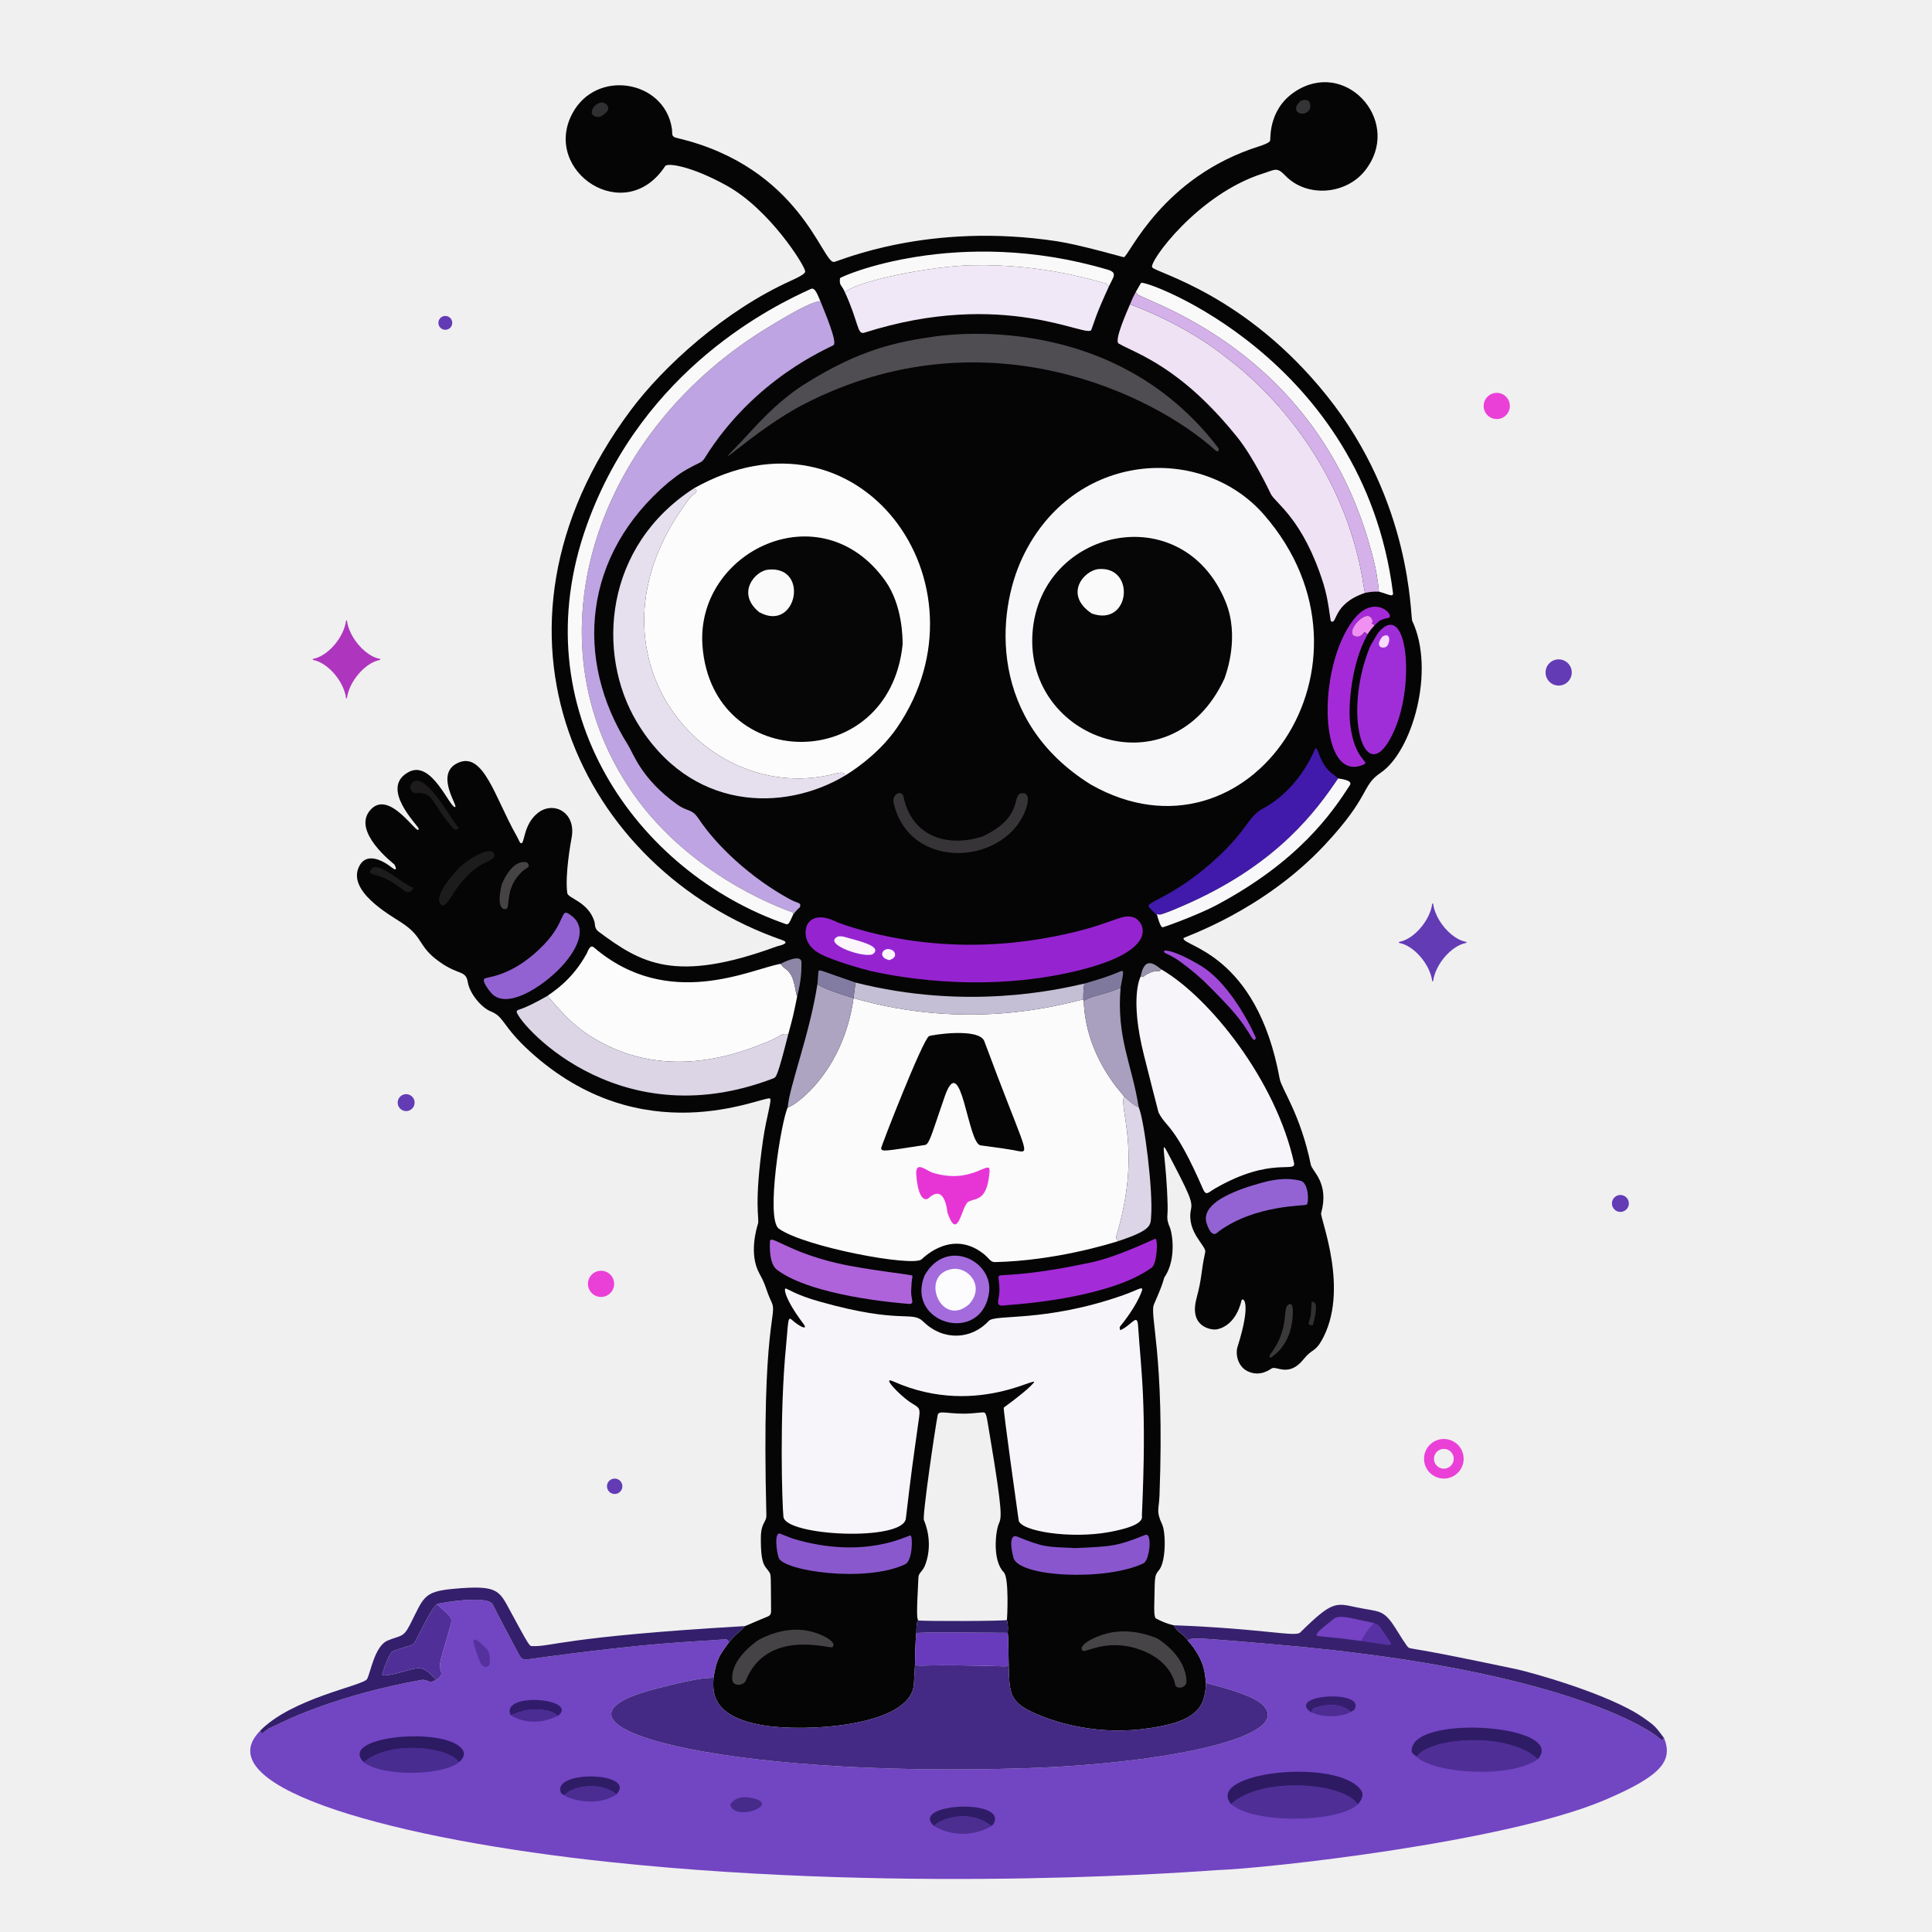
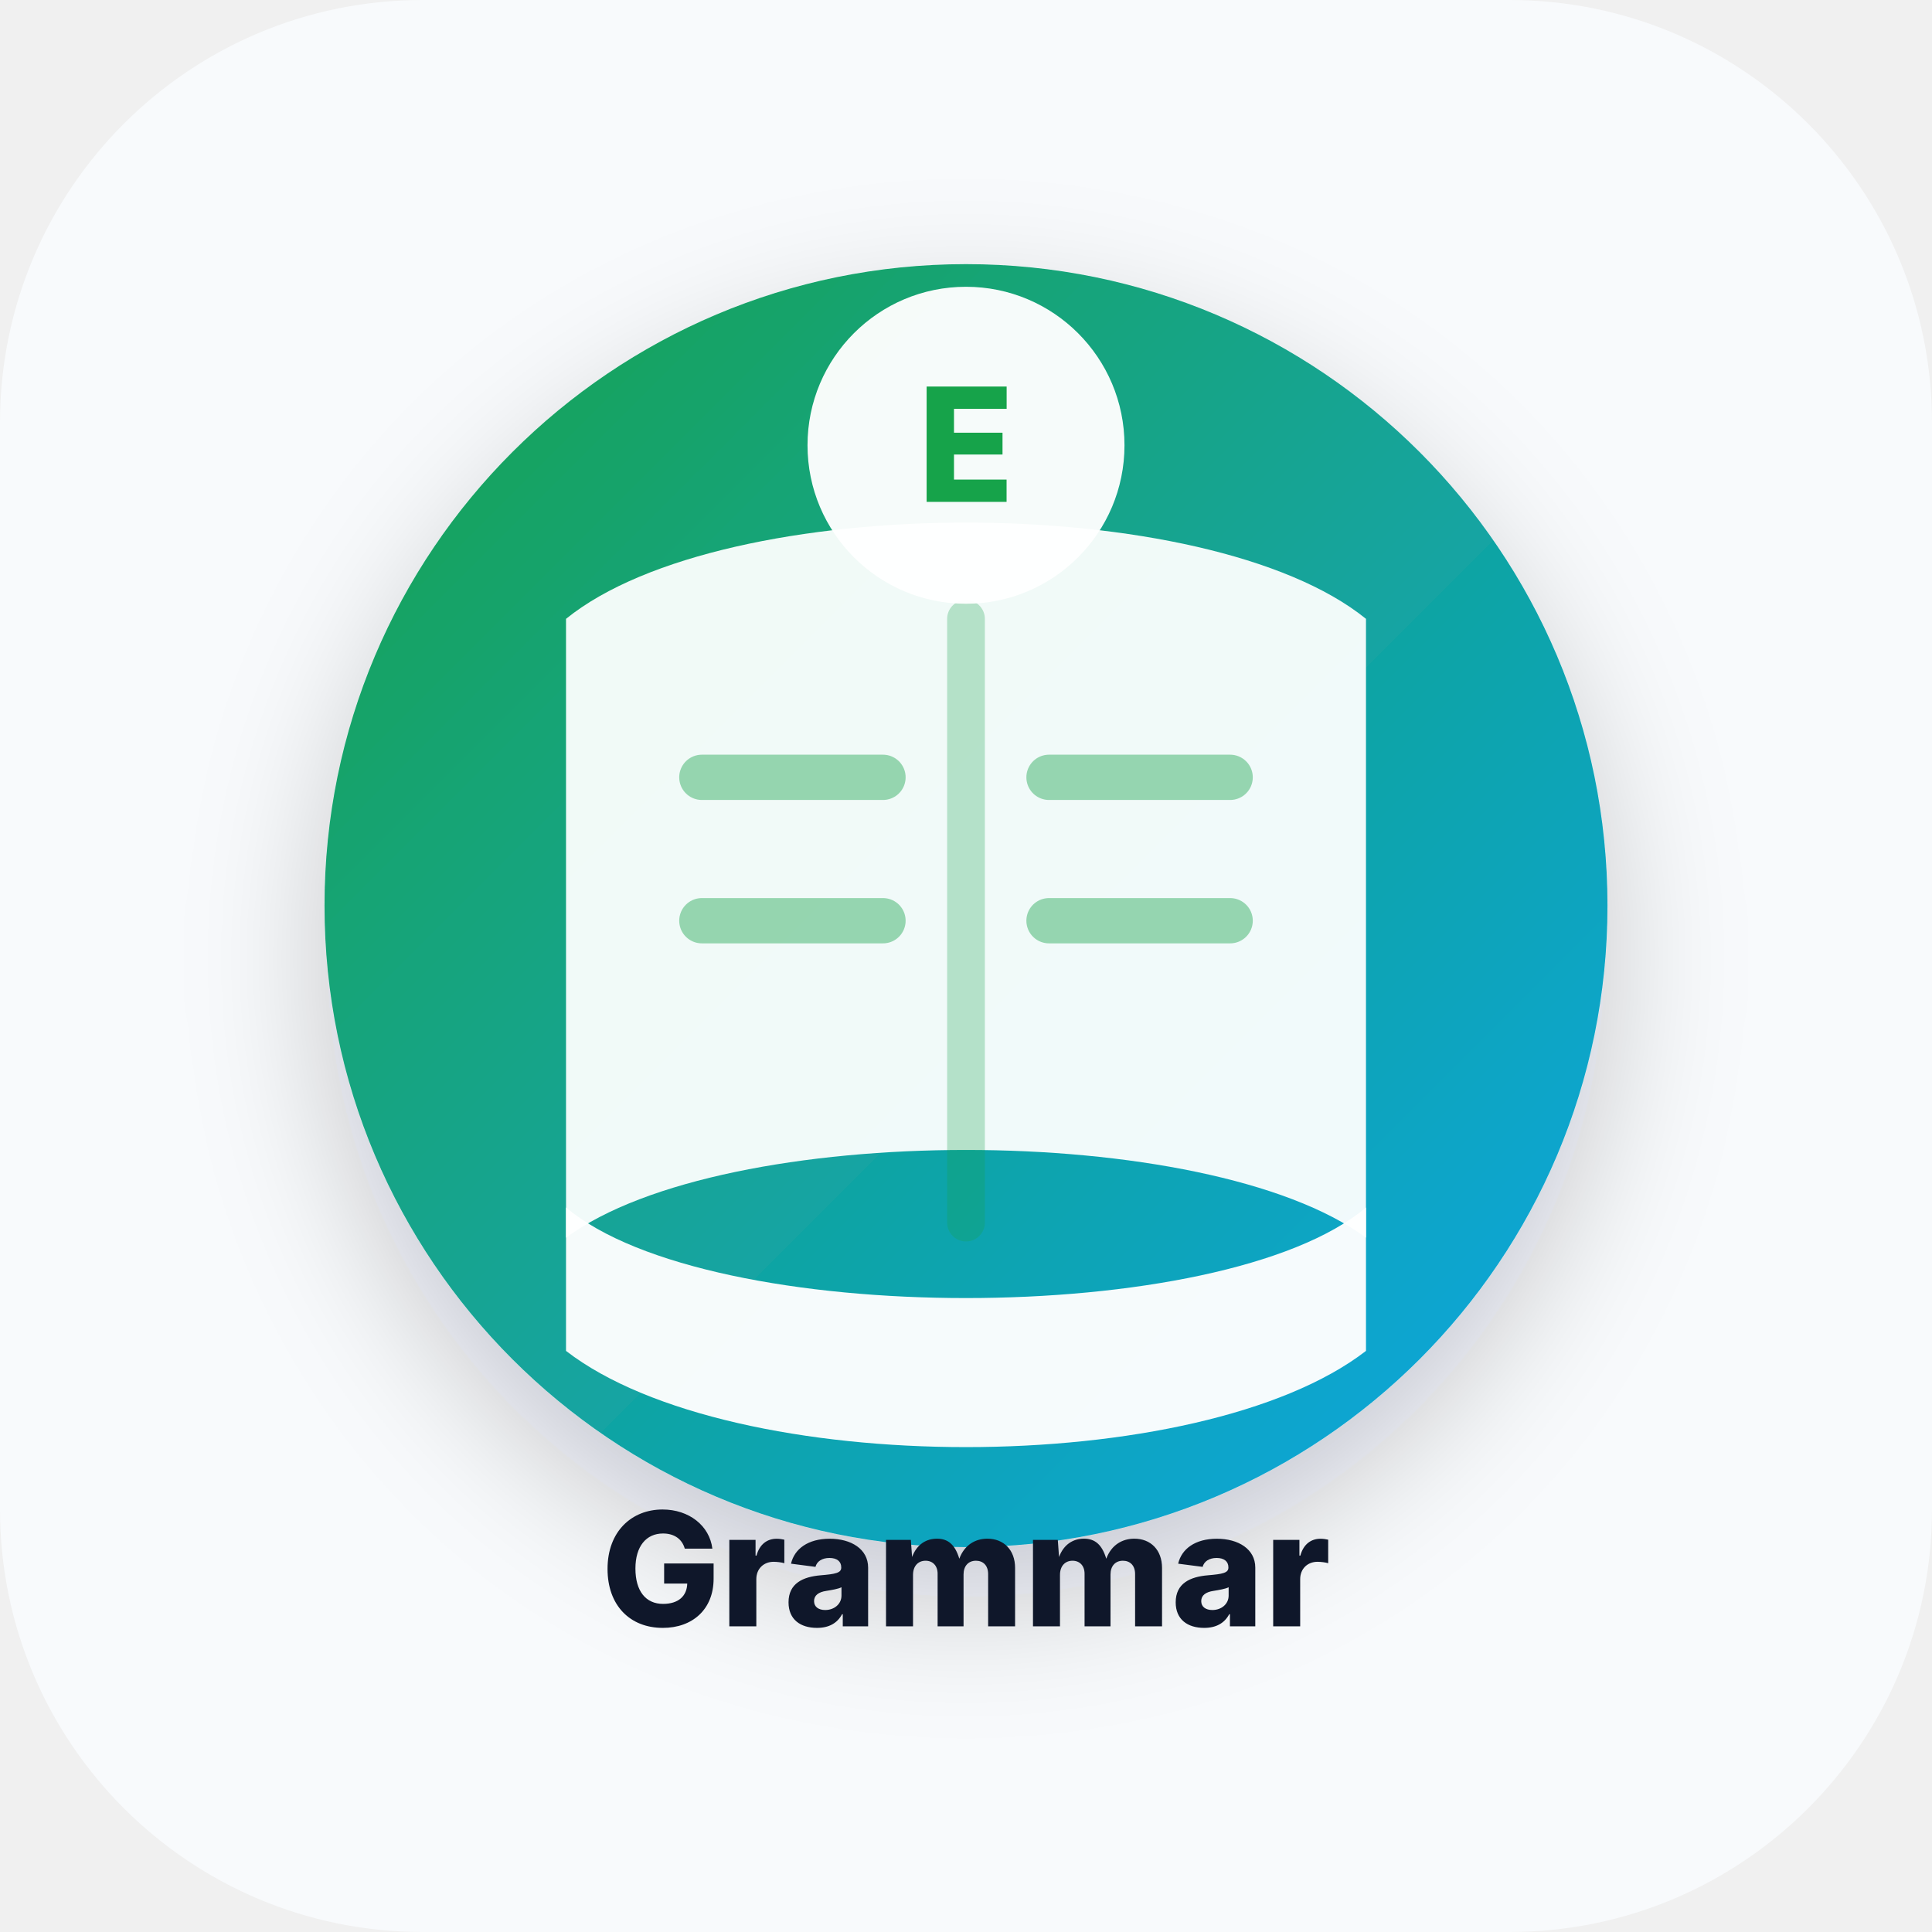
- <svg xmlns="http://www.w3.org/2000/svg" xml:space="preserve" style="fill-rule:evenodd;clip-rule:evenodd;stroke-linejoin:round;stroke-miterlimit:2" viewBox="0 0 5225 5225">
-   <path d="M2482.976 4382.348c-1.033 2.538-4.553 1.479-4.775 33.82-2.909 22.83-3.345 72.442-3.67 86.829-2.838 49.234-2.691 48.928-3.065 53.172-9.986 113.324-295.128 129.234-408.802 109.718-148.37-25.473-133.626-100.702-132.966-129.344 8.453-48.338 13.73-57.113 42.115-95.461 23.58-28.787 27.65-24.322 42.367-43.379 5.267-1.231 4.529-2.011 62.39-26.04 1.812-.753 8.835-3.293 8.766-13.559-.654-98.018-.003-98.56-4.45-105.767-11.072-17.943-23.57-15.331-23.218-92.385.202-44.226 15.487-41.416 14.938-62.847-13.518-528.362 31.308-538.488 14.175-575.317-17.964-38.617-12.648-40.608-33.112-77.751-29.225-53.043-6.959-124.111-3.744-134.373 4.371-13.951-11.877-49.81 13.796-227.478 8.917-61.711 25.234-110.102 18.154-111.588-23.446-4.92-345.956 149.816-649.969-128.156-74.254-67.893-67.283-92.275-104.753-107.24-25.409-10.148-56.797-48.053-61.949-78.679-5.652-33.598-23.475-17.657-76.117-54.991-61.669-43.736-41.029-66.035-104.483-107.197-33.459-21.704-146.239-85.523-113.315-151.25 23.865-47.643 81.426-2.262 86.886 2.043 21.277 16.775 8.948-6.855 8.28-7.445-3.812-3.366-112.733-87.288-66.896-144.713 52.604-65.903 134.334 76.128 132.615 47.842-.447-7.363-108.351-110.498-26.236-153.291 62.139-32.383 109.779 96.849 124.947 95.158 9.378-1.045-55.624-88.399 5.891-118.712 70.489-34.735 101.5 93.011 159.807 195.589 7.712 13.568 8.745 20.794 13.185 21.049 9.31.535 5.59-50.805 44.623-81.873 42.406-33.753 104.132-1.902 91.577 66.428-2.174 11.833-18.345 99.838-11.903 149.914 1.901 14.781 56.761 23.252 73.526 77.284 2.178 7.02-.797 18.261 11.316 27.249 114.351 84.848 206.04 141.17 482.045 39.851 3.217-1.181 40.626-8.01 13.958-17.268-544.305-188.938-856.375-832.385-409.659-1432.098 89.678-120.392 255.023-270.182 433.445-350.764 39.708-17.934 39.147-22.71 38.709-26.434-1.817-15.46-95.217-166.178-212.357-231.07-95.1-52.683-159.99-62.042-166.087-52.721-108.193 165.417-332.838 14.891-251.813-140.777 64.139-123.228 248.672-91.903 269.633 37.448 2.836 17.502-3.018 23.409 14.026 27.408 334.355 78.428 393.215 340.487 424.98 335.231 15.382-2.545 254.359-109.248 603.869-55.775 61.93 9.475 178.576 43.307 179.775 43.018 14.478-3.494 102.892-217.672 367.161-300.369 2.482-.777 27.833-8.71 28.558-15.533 1.122-10.561-3.605-93.207 78.291-138.76 135.938-75.613 279.448 93.553 177.845 220.788-51.854 64.936-157.343 73.469-215.499 12.883-22.958-23.917-27.445-15.641-59.175-5.716-177.588 55.55-310.981 240.996-300.526 254.175 12.235 15.422 252.321 73.186 471.383 345.979 231.659 288.48 226.306 598.268 231.839 610 63.332 134.276-.205 353.283-85.161 410.666-53.738 36.297-25.789 61.027-152.17 196.098-167.73 179.262-380.602 248.213-381.303 251.327-5.026 22.32 197.948 38.545 260.157 380.242 5.05 27.739 56.102 95.485 84.236 232.548 3.77 18.366 50.467 48.817 27.886 130.95-3.607 13.122 79.193 209.846.45 345.992-17.173 29.692-26.015 21.555-47.545 48.61-39.47 49.599-72.407 18.497-85.839 24.958-5.406 2.6-31.997 24.737-66.527 7.663-25.658-12.687-32.99-45.713-26.613-65.833 38.534-121.574 14.906-134.846 10.758-125.649-.344.762-12.056 67.512-67.251 78.582-11.37 2.28-75.577-4.076-54.611-83.393 16.485-62.364 10.363-63.143 23.703-125.785 3.609-16.948-51.596-53.655-38.414-115.98 4.428-20.936-3.663-39.318-64.827-155.808-19.599-37.328-1.571 15.754 1.546 146.611.751 31.534-4.984 32.235 5.874 58.356 7.56 18.186 17.574 87.642-14.082 134.559-3.502 5.19.849 6.913-28.43 72.911-13.539 30.516 29.139 130.504 14.665 517.218-1.508 40.299-9.883 41.813 7.036 78.53 10.686 23.189 10.409 101.411-8.257 123.686-14.161 16.899-10.765 20.62-13.004 97.501-.078 2.692-.885 30.41 4.625 33.343 26.617 14.163 44.157 17.612 48.207 18.409 13.896 24.396 20.996 17.928 37.442 40.526 47.746 54.241 46.553 92.022 49.796 115.5-3.257 63.796-19.018 107.034-174.462 125.155-139.415 16.252-249.618-27.244-269.87-35.237-90.74-35.814-86.568-58.769-89.323-138.364-1.103-77.4-1.455-77.238-2.705-87.099 1.284-17.655.954-17.445-2.102-34.599.552-2.475 6.522-113.942-8.493-129.169-31.626-32.073-22.025-111.325-13.689-130.619 7.565-17.51 11.62-26.895-23.731-237.244-10.141-60.341-9.187-65.088-20.231-64.481-9.682.533-19.312 1.792-28.98 2.538-57.643 4.445-89.138-10.321-92.007 4.059-6.741 33.788-42.069 273.759-37.381 284.794 3.66 8.614 24.835 58.455 5.058 116.874-8.024 23.702-19.205 23.833-19.958 38.3-5.369 103.282-3.939 107.267-.805 116.002Z" style="fill:#050505;fill-opacity:1" />
-   <path d="M1181.919 4338.272c6.003-3.256 136.108-25.544 150.449.608 5.41 9.866 4.263 10.303 65.194 124.634 11.573 21.715 12.029 26.578 36.246 23.248 346.46-47.641 432.118-45.294 522.264-53.002 9.929-.849 10.259-.496 15.741 7.324-28.385 38.348-33.662 47.123-42.115 95.461-12.633 4.058-14.711-6.735-162.664 32.407-362.062 95.786 181.566 240.495 1010.809 212.978 370.855-12.306 726.015-84.051 636.981-171.268-32.822-32.152-146.264-55.986-153.17-59.224-3.243-23.478-2.05-61.259-49.796-115.5 16.926-7.845 17.887-7.069 232.932 11.126 810.77 68.603 1030.747 245.048 1035.586 248.246 3.143 2.077 2.403 2.387 5.286 4.297 8.623 5.711 7.447 7.589 8.274 7.283 2.867-1.06 3.628-5.414 6.496-6.474 23.82 60.413-3.931 101.336-161.964 168.224-268.636 113.701-913.6 184.756-1048.326 189.043-10.324.329-806.785 65.653-1633.928-21.107-594.907-62.401-1078.608-200.256-962-345.055a260 260 0 0 1 8.894-10.461c4.802 1.566 1.021 5.435 5.82 6.999.455.148.51.166 4.834-3.525 14.528-12.402 15.417-10.305 32.82-18.899 29.505-14.57 163.419-80.699 392.741-122.251 17.414-3.155 18.82 12.231 39.897-.142.431-.317 17.683-8.056 13.879-21.053-7.535-25.743-2.514-25.958 26.509-130.781 5.388-19.46-5.238-21.182-37.688-53.135Z" style="fill:#7245c3;fill-opacity:1" />
-   <path d="M2950.688 2122.197c-275.966-171.406-257.602-462.402-185.163-615.024 137.357-289.398 485.498-307.431 652.949-115.085 349.507 401.469-40.736 971.473-467.786 730.109" style="fill:#f7f6f9" />
-   <path d="M2308.376 2699.478c309.282 89.187 557.266 18.94 621.2 3.251l1.355 3.81c4.836 148.57 101.07 247.934 109.146 258.503-13.92 37.582 47.038 146.181-19.707 373.459-2.896 9.861-2.831 10.407 3.745 18.112-25.837 7.983-171.374 52.953-333.248 56.669-12.209.28-15.972-10.41-29.508-21.294-83.412-67.069-159.008 4.394-168.856 13.704-22.793 21.547-316.023-33.063-386.079-82.74-36.535-25.907 6.517-292.836 23.97-327.845 22.887-5.859 150.375-98.129 177.983-295.629Z" style="fill:#fcfbfc" />
-   <path d="M1877.436 1320.238c446.615-250.497 812.443 259.537 549.429 646.431-53.796 79.134-135.457 126.912-141.106 130.681-1.99-1.538.967-12.438-24.971-5.536-352.977 93.929-702.979-320.204-408.209-727.201 9.577-13.223 8.629-13.338 17.494-22.873 6.932-7.456 10.265-4.546 13.513-14.029 1.914-5.59-8.098-1.782-6.15-7.472Z" style="fill:#fcfcfc" />
-   <path d="M3029.502 3597.558c31.382-13.64 46.051-47.166 48.298-12.871 8.255 126 24.024 211.915 10.453 512.478-.307 6.802 11.33 27.875-88.37 46.241-104.541 19.258-240.814-2.265-245.003-32.028-3.425-24.335-42.209-299.881-40.263-304.532.24-.572 48.133-34.488 72.443-58.191 54.177-52.824-133.216 93.857-372.071-13.076-31.838-14.254 18.389 37.487 44.822 55.445 21.953 14.914 29.882 13.263 26.15 39.938-19.294 137.912-19.719 137.507-36.143 275.892-7.442 62.705-325.454 47.509-331.073-4.732-3.301-30.686-11.575-272.336 7.251-464.17 5.526-56.306 4.158-78.898 14.457-69.516 22.501 20.497 46.181 30.248 32.396 11.853-51.888-69.237-53.681-97.372-47.57-95.56 8.291 2.458 27.996 17.519 92.239 35.589 223.151 62.767 247.53 22.654 280.205 54.504 53.706 52.349 129.821 48.087 176.176-2.352 17.895-19.471 151.771 4.935 364.912-70.184 40.138-14.146 55.243-27.261 48.704-9.369-15.071 41.234-51.401 85.884-56.89 92.629-4.223 5.19-2.145 5.467-1.126 12.013Z" style="fill:#f7f5f9" />
-   <path d="M2474.531 4502.998c19.026 4.571 19.314-3.069 244.564 3.578.768.023.66-.265 8.904-3.584 2.755 79.595-1.417 102.549 89.323 138.364 20.252 7.994 130.455 51.49 269.87 35.237 155.444-18.121 171.205-61.359 174.462-125.155 6.906 3.238 120.348 27.072 153.17 59.224 89.034 87.217-266.125 158.962-636.981 171.268-829.243 27.517-1372.872-117.192-1010.809-212.978 147.953-39.142 150.031-28.349 162.664-32.407-.661 28.642-15.404 103.87 132.966 129.344 113.674 19.516 398.816 3.606 408.802-109.718.374-4.244.227-3.939 3.065-53.172Z" style="fill:#442a84" />
-   <path d="M2441.074 1743.075c-36.27 352.347-514.254 348.385-541.189 4.585-20.051-255.934 319.286-421.498 493.96-177.261 47.768 66.791 47.302 158.355 47.229 172.676m870.266 92.406c-142.759 307.93-541.82 165.871-518.784-126.345 22.093-280.263 405.33-365.773 521.811-82.157 38.678 94.176 2.691 192.83-3.026 208.501Z" style="fill:#060606" />
-   <path d="M2218.639 814.255c10.578 26.783 47.092 111.701 35.528 119.184-13.417 8.682-213.945 89.135-348.42 305.523-.711 1.144-5.232 8.419-12.075 11.726-57.009 27.554-64.095 37.842-86.153 54.082-230.885 195.418-255.538 477.723-109.148 709.925 14.644 23.227 36.064 92.091 133.533 161.325 29.302 20.814 38.268 9.269 58.303 39.373 47.428 71.265 139.115 158.433 245.977 216.603 22.065 12.011 31.114 7.832 27.278 21.324-.588 2.067-2.98.126-18.243 19.721-1.108-1.265 1.142-3.78.034-5.045-.298-.34-268.601-86.086-433.252-322.088-294.353-421.91-96.355-985.533 373.27-1265.607 28.308-16.882 104.93-64.382 133.37-66.045Z" style="fill:#bea4e2" />
-   <path d="M3140.874 2621.704c129.735 75.209 309.662 299.512 358.664 522.956 6.54 29.821-60.421-18.782-213.214 69.341-18.112 10.446-24.276 21.448-32.59 2.313-77.459-178.288-99.822-165.678-120.619-207.98-.758-1.542-36.097-141.668-39.206-153.994-39.951-158.414-9.149-213.202-9.074-213.476 2.427-.752 5.098 1.97 7.525 1.218.995-.308-.746-1.912 10.362-7.895 20.202-10.882 30.732-7.406 32.865-8.027 2.213-.644 3.073-3.812 5.286-4.456Z" style="fill:#f7f5f9" />
-   <path d="M2110.713 2606.704c6.856 6.785 5.408 7.991 13.407 13.268 26.452 17.45 25.181 59.098 31.686 75.481-10.526 51.399-10.272 50.972-24.036 101.874-19.038-4.137-20.89 5.773-50.418 17.737-59.53 24.119-268.364 117.212-474.467-6.539-54.424-32.678-84.543-66.392-126.113-115.326 15.759-11.981 66.371-42.037 106.226-114.883 2.708-4.949 8.345-25.385 19.232-16.058 201.59 172.703 426.167 57.922 504.483 44.447Z" style="fill:#fdfcfd" />
-   <path d="M3055.996 823.326c6.766 2.017 149.102 52.986 263.41 146.058 12.875 10.483 248.238 176.728 341.384 493.564 24.655 83.864 26.382 127.627 30.898 140.455-89.224 30.18-74.237 86.667-92.108 76.813-2.199-1.213-5.981-55.546-20.341-101.285-55.348-176.283-130.511-218.396-142.263-242.869-6.142-12.791-48.206-100.394-90.135-152.759-154.103-192.461-274.219-226.905-321.357-254.169-13.518-7.819 23.927-89.904 30.511-105.808Z" style="fill:#efe2f4" />
-   <path d="M2352.988 2625.683c-11.416-3.026-104.316-27.649-139.407-48.57-45.338-27.031-36.079-68.344-28.82-79.128 23.8-35.357 76.098-4.977 81.477-3.033 41.513 15.006 258.118 93.306 550.023 43.939 192.713-32.592 213.808-72.492 251.974-57.006 23.129 9.385 76.85 87.445-155.443 143.667-268.164 64.904-516.086 9.841-559.806.132Z" style="fill:#9524d0" />
-   <path d="M2998.641 775.369c-37.554 82.061-37.338 90.861-47.149 116.583-9.567 25.085-235.147-112.953-614.147 7.869-19.235 6.132-15.093-28.443-52.265-109.275 30.718-30.57 232.008-70.807 342.922-73.233 200.169-4.378 345.956 46.171 357.908 48.023 1.539.238 3.434-.599 4.657.364 3.298 2.599 4.775 7.07 8.073 9.668Z" style="fill:#f0e8f6" />
-   <path d="M1877.436 1320.238c-1.949 5.69 8.064 1.882 6.15 7.472-3.248 9.483-6.581 6.573-13.513 14.029-8.864 9.535-7.916 9.65-17.494 22.873-294.77 406.998 55.232 821.13 408.209 727.201 25.938-6.902 22.981 3.998 24.971 5.536-166.142 99.484-419.171 97.141-563.767-145.222-109.518-183.566-89.234-474.8 155.444-631.89Z" style="fill:#e6e0ee" />
-   <path d="M2218.639 814.255c-28.44 1.663-105.062 49.163-133.37 66.045-469.625 280.074-667.623 843.698-373.27 1265.607 164.651 236.002 432.955 321.748 433.252 322.088 1.108 1.265-1.142 3.78-.034 5.045-11.082 24.735-12.975 28.507-20.37 25.942-400.361-138.842-718.401-577.975-537.297-1080.328 153.329-425.312 511.373-594.492 605.539-637.344 11.596-5.277 18.914 18.562 25.549 32.944Z" style="fill:#f9f9fa" />
-   <path d="M2531.146 909.505c24.573-2.47 478.29-72.476 763.572 301.915 2.345 3.077 2.428 15.668-9.471 4.951-165.091-148.692-621.65-374.712-1110.34-123.664-136.324 70.032-275.41 210.348-168.889 100.212 27.437-28.367 88.873-102.833 169.059-153.414 151.763-95.731 250.691-114.876 356.069-130" style="fill:#4f4d51" />
-   <path d="M1480.772 2693.199c41.57 48.934 71.689 82.648 126.113 115.326 206.103 123.751 414.938 30.659 474.467 6.539 29.528-11.964 31.38-21.874 50.418-17.737-29.458 115.3-32.318 115.948-40.752 119.184-431.335 165.515-700.88-164.179-693.601-181.603 2.874-6.88 8.449 1.166 83.355-41.71Z" style="fill:#dbd5e6" />
-   <path d="M2533.142 3029.408c-12.031 33.932-20.872 65.453-30.828 66.995-112.152 17.37-116.416 18.562-119.451 9.469-1.018-3.05 112.107-293.403 129.531-303.595 6.085-3.559 135.815-23.697 149.702 13.729 103.829 279.817 124.38 301.134 96.585 297.864-8.573-1.008-8.139-3.509-106.663-16.288-35.094-4.552-51.525-256.18-95.643-136.149-4.325 11.766-21.401 62.529-23.233 67.976Z" style="fill:#050505" />
-   <path d="M3174.417 4395.411c245.334 9.43 328.751 32.529 341.907 19.543 86.439-85.317 95.614-80.135 151.307-68.244 63.45 13.548 73.322 3.517 107.716 58.771 31.405 50.452 32.684 50.745 37.685 51.889 22.978 5.257 23.4 1.031 289.059 57.092 31.727 6.695 248.155 65.387 342.104 130.801 32.711 22.776 31.869 23.426 56.238 55.152-2.867 1.06-3.628 5.414-6.496 6.474-.827.306.349-1.572-8.274-7.283-2.883-1.91-2.143-2.22-5.286-4.297-4.84-3.198-224.816-179.643-1035.586-248.246-215.045-18.196-216.006-18.972-232.932-11.126-16.446-22.599-23.546-16.13-37.442-40.526" style="fill:#36206d;fill-opacity:.99" />
-   <path d="M1181.919 4338.272c-12.298 11.165-20.522 26.518-58.935 101.197-6.215 12.083-9.445 8.362-56.512 24.511-5.394 1.851-14.193 4.87-32.589 63.401-.894 2.845 1.207 7.138 37.25-1.539 59.073-14.221 68.83-29.37 108.086 17.4-21.076 12.373-22.482-3.014-39.897.142-229.322 41.552-363.236 107.681-392.741 122.251-17.403 8.594-18.292 6.497-32.82 18.899-4.324 3.692-4.379 3.674-4.834 3.525-4.799-1.565-1.018-5.434-5.82-6.999 87.424-89.295 278.822-122.035 289.447-139.985 9.445-15.956 20.294-89.242 55.493-104.099 34.908-14.735 42.149-7.29 59.733-41.313 38.556-74.6 35.025-91.144 118.508-98.768 118.836-10.852 123.24 3.631 152.426 57.596 51.917 95.996 53.107 97.151 59.971 97.4 54.881 1.991 82.258-25.368 575.494-54.186-14.717 19.057-18.787 14.593-42.367 43.379-5.483-7.82-5.812-8.173-15.741-7.324-90.146 7.709-175.803 5.362-522.264 53.002-24.218 3.33-24.674-1.532-36.246-23.248-60.932-114.331-59.784-114.768-65.194-124.634-14.34-26.152-144.446-3.863-150.449-.608Z" style="fill:#331e6b;fill-opacity:.99" />
-   <path d="M3618.938 2105.229c-57.444 85.061-160.403 227.486-400.269 335.916-6.458 2.919-69.466 31.402-82.414 32.487-2.279.191-4.896-2.164-6.801-.9-1.413.937 1.947 4.121.534 5.058-10.266-13.689-11.917-11.801-22.733-24.716-11.19-13.361 58.866-23.618 166.665-117.56 101.029-88.043 99.042-126.248 141.482-148.868 92.772-49.446 133.425-143.471 140.155-159.037 8.613-19.92 8.913 37.442 49.886 66.68 9.882 7.052 9.187 7.446 13.496 10.939Z" style="fill:#4119ab" />
-   <path d="M3071.469 790.106c13.731-23.176 13.014-23.558 14.824-25.02 11.547-9.332 600.406 204.418 680.888 837.694 1.722 13.551-10.502 5.057-38.038-2.744-.539-6.428-3.368-40.189-12.888-79.596-132.183-547.15-580.009-691.689-638.675-723.21-2.756-1.481-3.355-5.644-6.111-7.125Z" style="fill:#faf9fa" />
-   <path d="M3071.469 790.106c2.756 1.481 3.355 5.644 6.111 7.125 58.666 31.521 506.492 176.059 638.675 723.21 9.52 39.407 12.35 73.168 12.888 79.596-19.129-.039-18.715.061-37.455 3.366-4.516-12.828-6.243-56.591-30.898-140.455-93.147-316.836-328.509-483.08-341.384-493.564-114.308-93.073-256.644-144.042-263.41-146.058 5.889-13.002 4.708-13.299 15.473-33.22" style="fill:#d5b1ea" />
-   <path d="M2734.484 3528.798c-24.193 1.26-39.378 9.459-34.09-16.624 8.523-42.039-7.345-61.539 4.95-62.878 24.916-2.713 88.944-1.578 246.216-35.246 74.343-15.915 171.565-64.758 173.311-63.982 7.851 3.491 3.733 68.002-10.035 78.071-109.719 80.241-348.965 98.29-380.352 100.658Z" style="fill:#a42bd8" />
-   <path d="M3705.611 1747.593c20.53-34.459 19.559-34.701 26.252-41.708 73.99-77.457 94.99 140.946 39.567 268.083-76.534 175.565-144.459-35.048-65.819-226.375" style="fill:#a02ed8" />
-   <path d="M2465.396 3468.929c-.965 24.479-2.928 24.339 1.605 48.356.413 2.187 1.898 9.906-8.166 9.104-29.424-2.347-263.004-20.977-357.249-92.239-5.039-3.81-21.713-16.418-19.35-76.558.81-20.614 46.464 27.326 183.007 58.869 79.27 18.312 199.534 30.113 202.139 33.609.907 1.216-.144 1.368-1.987 18.86Z" style="fill:#ae63da" />
-   <path d="M2313.783 2657.335c300.095 75.455 543.678 19.926 618.708 2.73-3.124 21.357-2.173 21.091-2.915 42.664-63.934 15.689-311.918 85.936-621.2-3.251.397-3.376 4.027-34.249 5.407-42.143" style="fill:#c4bfd5" />
-   <path d="M2998.641 775.369c-3.298-2.599-4.775-7.07-8.073-9.668-1.223-.964-3.119-.126-4.657-.364-11.952-1.852-157.738-52.401-357.908-48.023-110.914 2.426-312.204 42.663-342.922 73.233-7.696-19.497-16.317-17.323-13.267-38.099.679-4.626 316.484-143.234 723.237-23.367 28.507 8.401 16.134 19.186 3.591 46.289Z" style="fill:#f9f9f9" />
-   <path d="M2908.399 4186.729c99.915-4.367 112.278-5.186 188.85-35.598 19.895-7.902 12.251 68.795-4.939 76.946-102.391 48.554-338.088 37.255-351.537-15.364-15.582-60.964 3.857-59.585 8.188-57.831 76.676 31.056 80.707 27.954 159.438 31.848Z" style="fill:#8956ce" />
-   <path d="M2144.188 4161.149c196.249 58.966 313.68-10.718 318.291-8.594 6.594 3.039 5.556 68.471-14.325 77.91-106.735 50.674-329.205 18.291-342.162-17.359-6.189-17.029-12.584-71.307 4.045-65.394 2.766.984 2.057 1.306 34.151 13.437" style="fill:#8a58cd" />
-   <path d="M2210.724 2660.94c2.644 1.315-.275 8.165 97.652 38.538-27.608 197.5-155.095 289.77-177.983 295.629 3.979-56.655 59.506-197.916 80.331-334.167" style="fill:#aca4c1" />
-   <path d="M2500.872 3448.649c58.895-103.182 187.383-37.909 173.732 48.894-22.131 140.713-227.633 81.253-173.732-48.894" style="fill:#a36bdc" />
-   <path d="M3717.279 1691.3c-1.457-3.105-6.642-3.242-8.099-6.348-.333-.709 5.435.494 1.604-9.657-13.968-37.011-84.922 45.889-38.763 46.601 9.012.139 17.744-13.006 18.917-12.774 3.154.623 4.313 5.481 7.467 6.104-5.735 12.89-25.673 44.409-39.027 115.09-1.938 10.259-14.186 75.087-7.581 130.287 11.664 97.472 55.383 98.644 35.556 107.321-120.978 52.944-126.768-261.757-27.574-390.99 58.081-75.669 115.971-9.578 94.758-5.823-26.673 4.721-27.364 12.277-37.259 20.189Z" style="fill:#a52ad7" />
-   <path d="M3618.938 2105.229c4.784 1.16 40.88 4.166 31.708 18.36-48.12 74.47-137.578 205.359-360.778 324.316-48.04 25.603-137.941 58.306-144.548 59.645-2.562.519-6.087 1.494-15.333-29.76 1.413-.937-1.947-4.121-.534-5.058 1.906-1.264 4.522 1.091 6.801.9 12.949-1.085 75.956-29.568 82.414-32.487 239.866-108.431 342.825-250.855 400.269-335.916Z" style="fill:#f8f8fa" />
-   <path d="M3030.631 2670.992c-11.537 136.398 30.634 206.537 48.812 322.897-5.402-2.144-7.2.711-39.366-28.847-8.076-10.569-104.31-109.933-109.146-258.503 23.445-14.977 56.411-16.254 99.699-35.547Z" style="fill:#a8a0be" />
-   <path d="M3329.596 4879.161c79.231-74.987 304.114-59.66 342.301.523-52.052 51.008-284.421 52.965-342.301-.523" style="fill:#4f2f96" />
-   <path d="M1540.423 2472.821c6.187 5.177 62.541 34.415-7.017 124.091-44.588 57.485-160.389 140.963-205.193 88.222-2.201-2.59-29.928-35.23-15.778-39.449 15.61-4.655 81.768-10.647 159.203-91.625 59.172-61.879 43.522-99 68.785-81.238Z" style="fill:#9262d3" />
-   <path d="M2478.201 4416.168c66.922-2.875 66.696-1.209 247.093-.276 1.25 9.861 1.603 9.699 2.705 87.099-8.245 3.319-8.137 3.607-8.904 3.584-225.25-6.647-225.538.993-244.564-3.578.325-14.387.761-63.999 3.67-86.829" style="fill:#673bbb" />
-   <path d="M3040.077 2965.042c32.166 29.558 33.964 26.703 39.366 28.847 15.77 37.218 39.261 227.308 33.701 296.041-1.862 23.02 3.483 36.167-89.028 66.683-6.576-7.705-6.641-8.252-3.745-18.112 66.745-227.278 5.786-335.876 19.707-373.459Z" style="fill:#dbd5e7" />
-   <path d="M3430.631 3193.961c15.765-2.27 46.383-10.619 86.795-.638 21.507 5.312 23.133 57.302 16.587 64.515-3.708 4.086-137.78-.795-237.767 72.222-3.396 2.48-18.059 23.762-32.95-21.563-22.025-67.037 128.623-104.435 167.336-114.536Z" style="fill:#9363d3" />
-   <path d="M3831.218 4751.033c32.597-51.18 245.308-70.007 327.995 6.445-74.314 53.613-282.532 38.952-327.995-6.445" style="fill:#4f2e96" />
-   <path d="M1181.919 4338.272c32.45 31.953 43.076 33.675 37.688 53.135-29.023 104.824-34.044 105.038-26.509 130.781 3.804 12.997-13.448 20.736-13.879 21.053-39.256-46.77-49.013-31.621-108.086-17.4-36.043 8.677-38.144 4.385-37.25 1.539 18.396-58.531 27.195-61.55 32.589-63.401 47.067-16.149 50.297-12.428 56.512-24.511 38.413-74.679 46.637-90.031 58.935-101.197Z" style="fill:#502f98" />
-   <path d="M2657.711 2261.969c113.957-53.923 76.009-113.509 105.803-116.796 25.345-2.796 13.816 34.159 12.879 37.163-48.825 156.504-314.299 178.989-359.389-9.462-6.401-26.75 22.51-37.144 26.33-18.737 23.106 111.329 122.274 137.976 214.377 107.833Z" style="fill:#363436" />
-   <path d="M2562.413 3279.68c-1.025-5.308-6.926-79.746-51.197-39.133-4.138 3.796-26.611 14.136-33.119-61.887-3.612-42.2 26.498-12.746 44.235-7.188 108.659 34.053 156.883-41.077 153.837-2.496-6.673 84.532-40.5 69.418-58.162 81.757-17.823 12.452-27.677 109.43-55.595 28.947Z" style="fill:#e735d5" />
-   <path d="M3329.596 4879.161c-73.138-86.462 290.006-126.581 351.509-37.17 11.235 16.333-7.062 35.45-9.208 37.693-38.188-60.184-263.071-75.511-342.301-.523" style="fill:#2e1a63" />
-   <path d="M3831.218 4751.033c-11.986-10.039-15.95-9.814-12.285-25.118 21.333-89.087 418.481-59.433 340.28 31.563-82.687-76.453-295.398-57.625-327.995-6.445" style="fill:#2f1c67" />
-   <path d="M983.849 4765.724c68.125-59.48 229.967-42.564 257.285-.003-42.979 36.458-206.579 40.337-257.285.003" style="fill:#492c90" />
-   <path d="M3130.4 4431.388c9.408 5.987 76.176 48.47 78.347 115.294.6 18.459-26.211 23.002-30.506 10.096-.107-.321-6.962-58.188-82.288-90.299-96.198-41.009-160.091 5.122-168.013-2.199-14.102-13.033 27.657-37.401 67.71-47.219 64.843-15.895 124.8 10.026 134.75 14.328Z" style="fill:#464446" />
-   <path d="M2052.307 4434.699c9.368-5.125 67.075-36.693 131.205-24.535 40.506 7.679 83.191 32.422 67.371 44.543-6.709 5.141-176.825-51.736-234.203 90.959-5.377 13.373-35.304 16.473-36.48-3.823-3.263-56.299 63.542-101.366 72.107-107.144" style="fill:#454345" />
-   <path d="M2952.667 1659.237c-77.087-51.754-20.725-116.884 18.465-120.175 101.045-8.485 85.78 157.318-18.465 120.175" style="fill:#fafafb" />
-   <path d="M2053.086 1655.483c-62.973-51.625-10.969-111.286 23.961-114.893 113.781-11.751 77.43 171.488-23.961 114.893" style="fill:#fafafa" />
-   <path d="M2619.823 3528.301c-75.604 64.2-134.496-82.142-44.612-96.312 44.367-6.995 90.542 48.175 44.612 96.312" style="fill:#fcfbfd" />
-   <path d="M983.849 4765.724c-73.858-72.547 236.981-98.637 269.227-29.67 6.828 14.604-9.946 28.066-11.942 29.667-27.318-42.561-189.16-59.477-257.285.003" style="fill:#2c1a63" />
-   <path d="M2482.976 4382.348c14.599 2.543 229.551 2.042 240.216-1.055 3.055 17.154 3.386 16.944 2.102 34.599-180.397-.932-180.171-2.598-247.093.276.222-32.341 3.742-31.282 4.775-33.82" style="fill:#301d6c;fill-opacity:.98" />
-   <path d="M3255.356 2652.88c-16.329-14.384-30.517-28.03-63.471-52.071-21.305-15.543-39.965-22.664-40.385-22.991-15.448-12.015 17.155-12.942 93.842 32.632 90.241 53.629 150.595 194.814 150.853 195.961.213.943-2.204 13.911-11.922-1.975-27.896-45.602-44.381-68.068-128.918-151.556Z" style="fill:#a14ada" />
-   <path d="M3717.521 4389.967c-1.483 1.408-16.448 11.636-35.711 48.084-57.763-7.692-57.425-7.383-115.7-13.212-18.743-1.875 14.784-25.028 39.577-45.822 15.726-13.189 41.591-4.273 111.834 10.95" style="fill:#7442c2" />
-   <path d="M1236.426 2352.508c5.524-5.216 25.787-28.784 68.141-46.397 2.465-1.025 31.108-12.937 32.584 7.23.747 10.208-27.421 20.844-27.44 20.854-79.006 41.273-97.43 128.742-116.322 112.863-25.059-21.063 37.388-88.454 43.037-94.549Z" style="fill:#1d1c1d" />
-   <path d="M2526.376 4938.562c-69.872-61.997 203.354-76.083 159.993-4.883-.289.474 0 0-5.085 4.724-61.508-48.454-141.068-18.238-154.909.159Z" style="fill:#2f1c67" />
-   <path d="M2526.376 4938.562c13.841-18.398 93.401-48.614 154.909-.159-76.146 44.037-145.864 6.353-154.909.159" style="fill:#4b2e90" />
-   <path d="M2932.491 2660.065c37.397-11.144 58.943-16.655 96.648-32.751 13.079-5.583 8.171 5.848 1.491 43.678-43.288 19.293-76.255 20.57-99.699 35.547l-1.355-3.81c.742-21.573-.209-21.307 2.915-42.664" style="fill:#7f7a9d" />
-   <path d="M1666.756 4853.104c-35.941-32.956-112.658-27.293-140.635 2.159-6.695-4.613-7.759-3.257-9.716-8.97-20.604-60.146 208.201-53.701 150.35 6.811Z" style="fill:#2f1c67" />
-   <path d="M2313.783 2657.335c-1.379 7.894-5.01 38.767-5.407 42.143-97.927-30.372-95.008-37.223-97.652-38.538 2.43-30.547 2.274-30.367 2.625-32.991 1.111-8.298 6.091-2.683 100.434 29.386" style="fill:#837ca2" />
-   <path d="M1666.756 4853.104c-48.409 32.429-117.777 16.987-140.635 2.159 27.977-29.451 104.694-35.115 140.635-2.159" style="fill:#4b2c91" />
-   <path d="M1380.802 4638.58c-28.108-63.161 181.222-45.873 130.596-.003-1.437-.73-2.962 2.736-4.399 2.006-.787-.4-4.665-11.833-39.219-16.184-46.415-5.844-65.765 8.582-86.978 14.181" style="fill:#311c6b" />
-   <path d="M1357.177 2390.898c31.691-72.932 68.199-59.887 70.18-56.703 7.932 12.749-2.533 10.847-16.324 23.893-44.676 42.26-31.625 91.951-40.56 99.309-4.188 3.449-31.026 6.517-13.295-66.498Z" style="fill:#464345" />
-   <path d="M1241.164 2240.633c-7.757 3.248-9.844 6.38-19.576-4.882-56.061-64.876-48.6-95.279-96.787-90.597-12.232 1.188-21.609-17.317-9.142-29.292 21.459-20.612 62.256 33.801 65.924 38.693 31.611 42.16 28.667 43.778 59.58 86.078Z" style="fill:#1d1b1c" />
-   <path d="M3541.932 4628.213c-55.402-45.652 140.949-57.553 123.382-9.697-3.002 8.178-4.694 6.522-12.26 11.4-38.535-36.014-101.173-9.442-101.211-9.395-2.423 2.98-2.731 7.622-5.766 9.978-1.247.967-2.899-3.253-4.146-2.285Z" style="fill:#361e6f" />
-   <path d="M2279.616 2532.649c38.4 11.206 106.8 25.003 82.488 46.533-17.431 15.436-141.188-25.778-95.913-46.518 2.158-.989 12.355-.107 13.425-.014Z" style="fill:#fcf5fc" />
-   <path d="M1380.802 4638.58c21.213-5.599 40.563-20.024 86.978-14.181 34.554 4.35 38.432 15.784 39.219 16.184 1.437.73 2.962-2.736 4.399-2.006-44.854 24.373-94.344 22.47-130.596.003" style="fill:#4b2c92" />
-   <path d="M2110.713 2606.704c4.028-2.125 57.156-30.16 56.831-3.26-.303 25.113.097 43.913-11.738 92.009-6.505-16.383-5.234-58.031-31.686-75.481-7.999-5.277-6.551-6.483-13.407-13.268" style="fill:#8d86a6" />
-   <path d="M3435.045 3672.677c.248-3.118-4.23-3.611.828-10.391 48-64.336 34.664-111.276 44.417-130.004.784-1.506 16.116-18.208 16.155 13.764.107 88.7-51.817 120.721-61.4 126.63Z" style="fill:#3b3939" />
-   <path d="M1974.93 4880.133c2.975-4.74 19.014-30.296 68.324-15.008 61.273 18.997-58.562 61.22-68.324 15.008" style="fill:#462b8b" />
-   <path d="M3717.521 4389.967c14.916 5.321 14.048 9.936 24.416 24.528 1.697 2.388 20.319 28.597 19.968 30.698-1.06 6.345-4.176 3.932-80.095-7.141 19.263-36.448 34.228-46.677 35.711-48.084Z" style="fill:#5832a5" />
-   <path d="M3541.932 4628.213c1.247-.967 2.899 3.253 4.146 2.285 3.035-2.355 3.343-6.997 5.766-9.978.038-.047 62.676-26.619 101.211 9.395-29.727 16.179-83.162 15.103-111.123-1.703Z" style="fill:#4d2c94" />
-   <path d="M1118.78 2401.902c-19.297 24.085-23.453 3.316-62.605-18.795-43.051-24.314-63.472-14.199-52.95-31.402 16.122-26.358 74.888 31.962 115.555 50.197" style="fill:#1d1c1d" />
-   <path d="M3717.279 1691.3c-10.349 11.648-10.129 11.335-18.874 23.927-3.154-.623-4.313-5.481-7.467-6.104-1.173-.232-9.905 12.913-18.917 12.774-46.159-.712 24.795-83.612 38.763-46.601 3.831 10.151-1.937 8.948-1.604 9.657 1.457 3.105 6.642 3.242 8.099 6.348Z" style="fill:#f090f2" />
-   <path d="M1294.698 4439.068c23.78 22.913 29.559 21.547 30.25 54.53.4 19.057-19.421 19.124-26.97.248-1.67-4.175-16.249-40.628-17.222-53.507-.787-10.42 4.88-6.189 13.942-1.27Z" style="fill:#55319e" />
-   <path d="M1622.312 316.048c-48.928 2.375-4.002-58.338 18.87-32.395 14.246 16.159-16.177 31.075-18.87 32.395" style="fill:#302f31" />
-   <path d="M3517.197 273.086c29.557-12.428 28.868 17.201 23.991 24.067-16.151 22.742-55.806 5.063-23.991-24.067" style="fill:#343335" />
-   <path d="M3140.874 2621.704c-2.213.644-3.073 3.812-5.286 4.456-2.133.621-12.662-2.855-32.865 8.027-11.108 5.983-9.367 7.586-10.362 7.895-2.427.752-5.098-1.97-7.525-1.218 10.999-58.057 39.707-31.527 56.038-19.161Z" style="fill:#9993ad" />
-   <path d="M2405.57 2596.613c-34.954-7.025-17.589-38.035 5.33-27.961 1.339.589 11.103 4.88 9.703 15.496-.984 7.46-13.562 11.94-15.034 12.465Z" style="fill:#fcf6fd" />
-   <path d="M3550.415 3584.01c-19.285 1.547-7.983-9.449-5.612-28.431 3.504-28.061-1.567-41.453 10.364-32.751 10.489 7.649-3.408 56.461-4.752 61.182" style="fill:#323031" />
-   <path d="M3738.341 1721.934c21.272-13.399 22.349 11.746 13.683 24.213-7.501 10.791-37.366 6.05-13.683-24.213" style="fill:#f9dafc" />
-   <path d="M1094.796 2144.73c-.805-10.236-1.687-10.688-.867-11.017 2.328-.932 6.354 1.199 6.551 3.699.242 3.079-5.927 4.238-5.684 7.317Z" style="fill:#080601" />
-   <path d="M1027.546 1784.807c-39.33 6.932-83.132 57.486-89.155 102.838-.261 1.549-2.294 1.549-2.542 0-6.01-45.336-49.825-95.906-89.155-102.838-1.343-.301-1.343-2.647 0-2.932 39.33-6.947 83.145-57.471 89.155-102.853.261-1.549 2.294-1.549 2.542 0 1.983 14.942 8.062 30.444 16.728 44.764 17.655 29.172 46.05 53.44 72.44 58.089 1.343.301 1.33 2.647 0 2.932" style="fill:#ae35be;fill-rule:nonzero" />
-   <path d="M3965.046 2550.167c-39.33 6.932-83.132 57.486-89.155 102.838-.261 1.549-2.294 1.549-2.542 0-6.01-45.336-49.825-95.906-89.155-102.838-1.343-.301-1.343-2.647 0-2.932 39.33-6.947 83.145-57.471 89.155-102.853.261-1.549 2.294-1.549 2.542 0 1.983 14.942 8.062 30.444 16.728 44.764 17.655 29.172 46.05 53.44 72.44 58.089 1.343.301 1.33 2.647 0 2.932" style="fill:#623bb5;fill-rule:nonzero" />
-   <circle cx="4047.917" cy="1097.917" r="35.417" style="fill:#ea40d7" />
-   <circle cx="1625.497" cy="3472.118" r="35.417" style="fill:#ea40d7" />
-   <circle cx="1662.35" cy="4019.577" r="20.833" style="fill:#623bb5" />
-   <circle cx="1098.398" cy="2981.988" r="22.917" style="fill:#623bb5" />
-   <circle cx="1204.361" cy="873.179" r="18.75" style="fill:#623bb5" />
-   <circle cx="4215.308" cy="1818.661" r="35.417" style="fill:#623bb5" />
-   <circle cx="4382.277" cy="3254.664" r="22.917" style="fill:#623bb5" />
-   <path d="M3904.795 3891.667c29.549 0 53.539 23.99 53.539 53.539s-23.99 53.539-53.539 53.539-53.539-23.99-53.539-53.539 23.99-53.539 53.539-53.539m0 26.769c14.774 0 26.769 11.995 26.769 26.769s-11.995 26.769-26.769 26.769-26.769-11.995-26.769-26.769 11.995-26.769 26.769-26.769" style="fill:#ea40d7" />
+ <svg xmlns="http://www.w3.org/2000/svg" viewBox="0 0 512 512" role="img" aria-labelledby="title desc">
+   <defs>
+     <linearGradient id="g" x1="0" x2="1" y1="0" y2="1">
+       <stop offset="0" stop-color="#16a34a" />
+       <stop offset="1" stop-color="#0ea5e9" />
+     </linearGradient>
+     <filter id="shadow" x="-20%" y="-20%" width="140%" height="140%">
+       <feDropShadow dx="0" dy="14" stdDeviation="18" flood-color="#0f172a" flood-opacity="0.20" />
+     </filter>
+   </defs>
+   <rect width="512" height="512" rx="112" fill="#f8fafc" />
+   <circle cx="256" cy="240" r="170" fill="url(#g)" filter="url(#shadow)" />
+   <path d="M150 320c38 32 174 32 212 0v38c-44 34-168 34-212 0z" fill="#fff" opacity=".96" />
+   <path d="M150 164c42-34 170-34 212 0v164c-42-31-170-31-212 0z" fill="#ffffff" opacity=".94" />
+   <path d="M256 164v160" stroke="#16a34a" stroke-width="10" stroke-linecap="round" opacity=".28" />
+   <path d="M186 206h48M186 244h48M278 206h48M278 244h48" stroke="#16a34a" stroke-width="12" stroke-linecap="round" opacity=".42" />
+   <circle cx="256" cy="118" r="42" fill="#fff" opacity=".96" />
+   <text x="256" y="133" text-anchor="middle" font-family="Inter, Arial, sans-serif" font-size="42" font-weight="800" fill="#16a34a">E</text>
+   <text x="256" y="431" text-anchor="middle" font-family="Inter, Arial, sans-serif" font-size="42" font-weight="800" fill="#0f172a">Grammar</text>
</svg>
